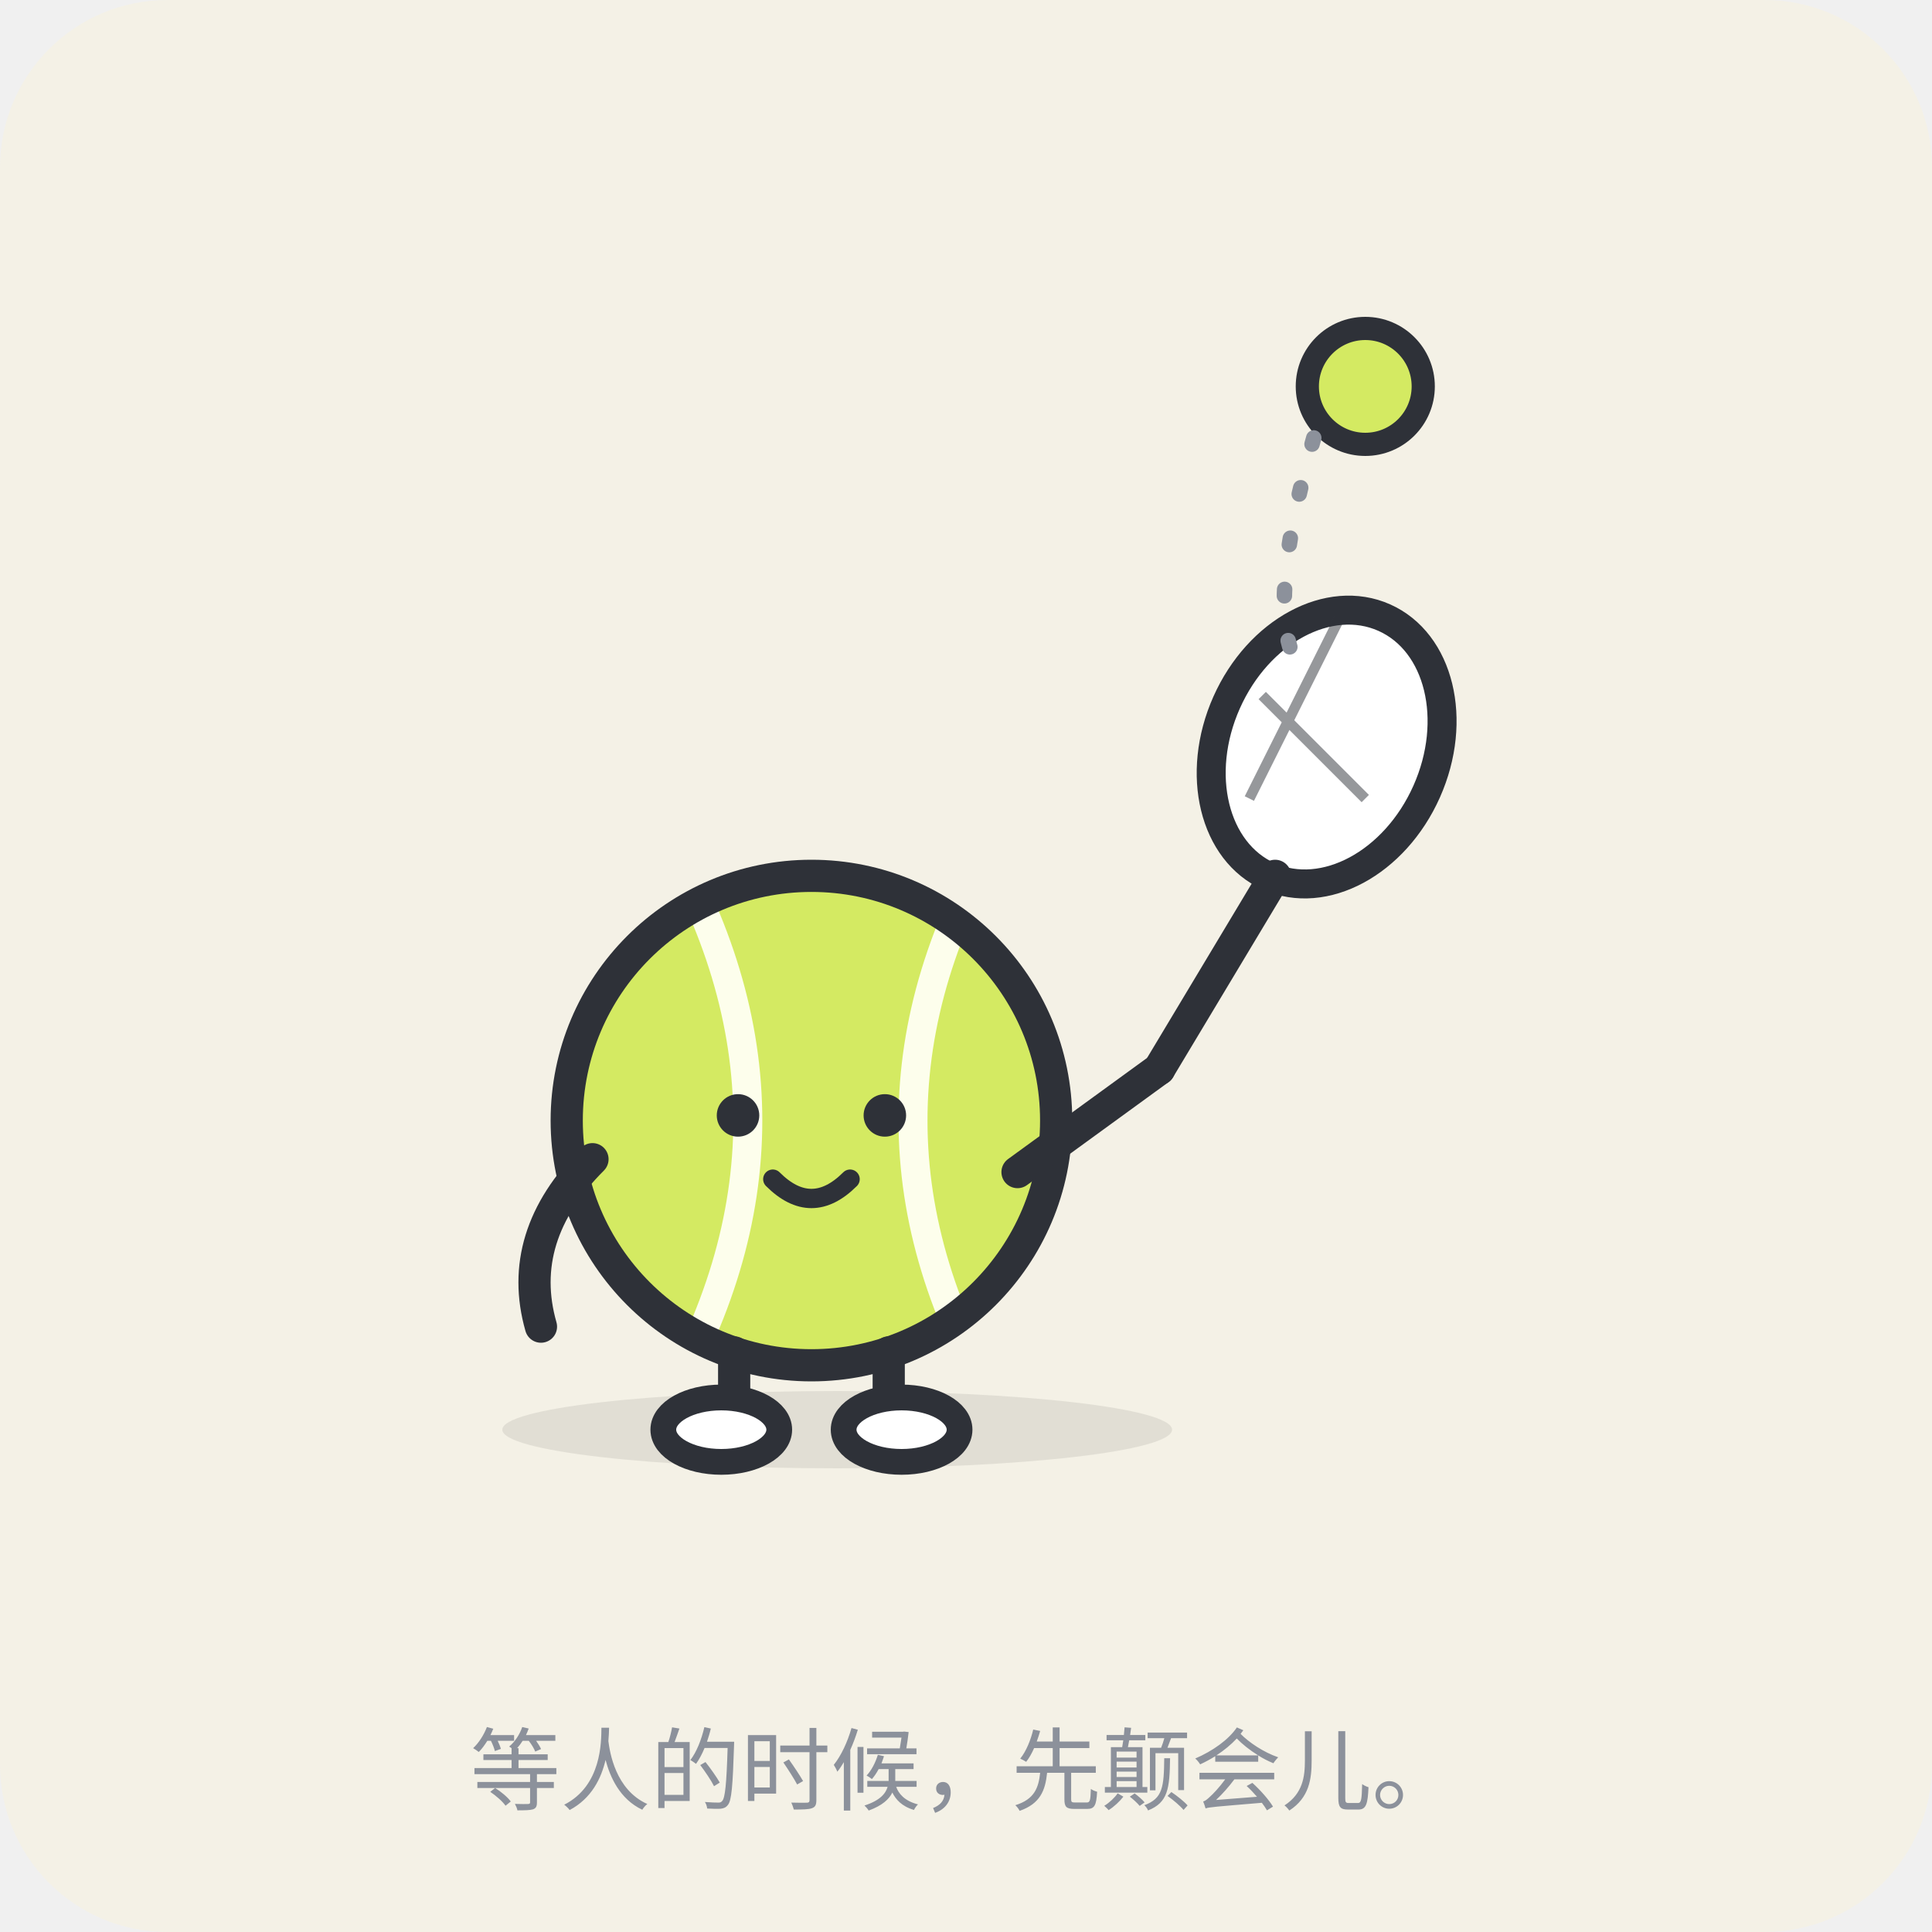
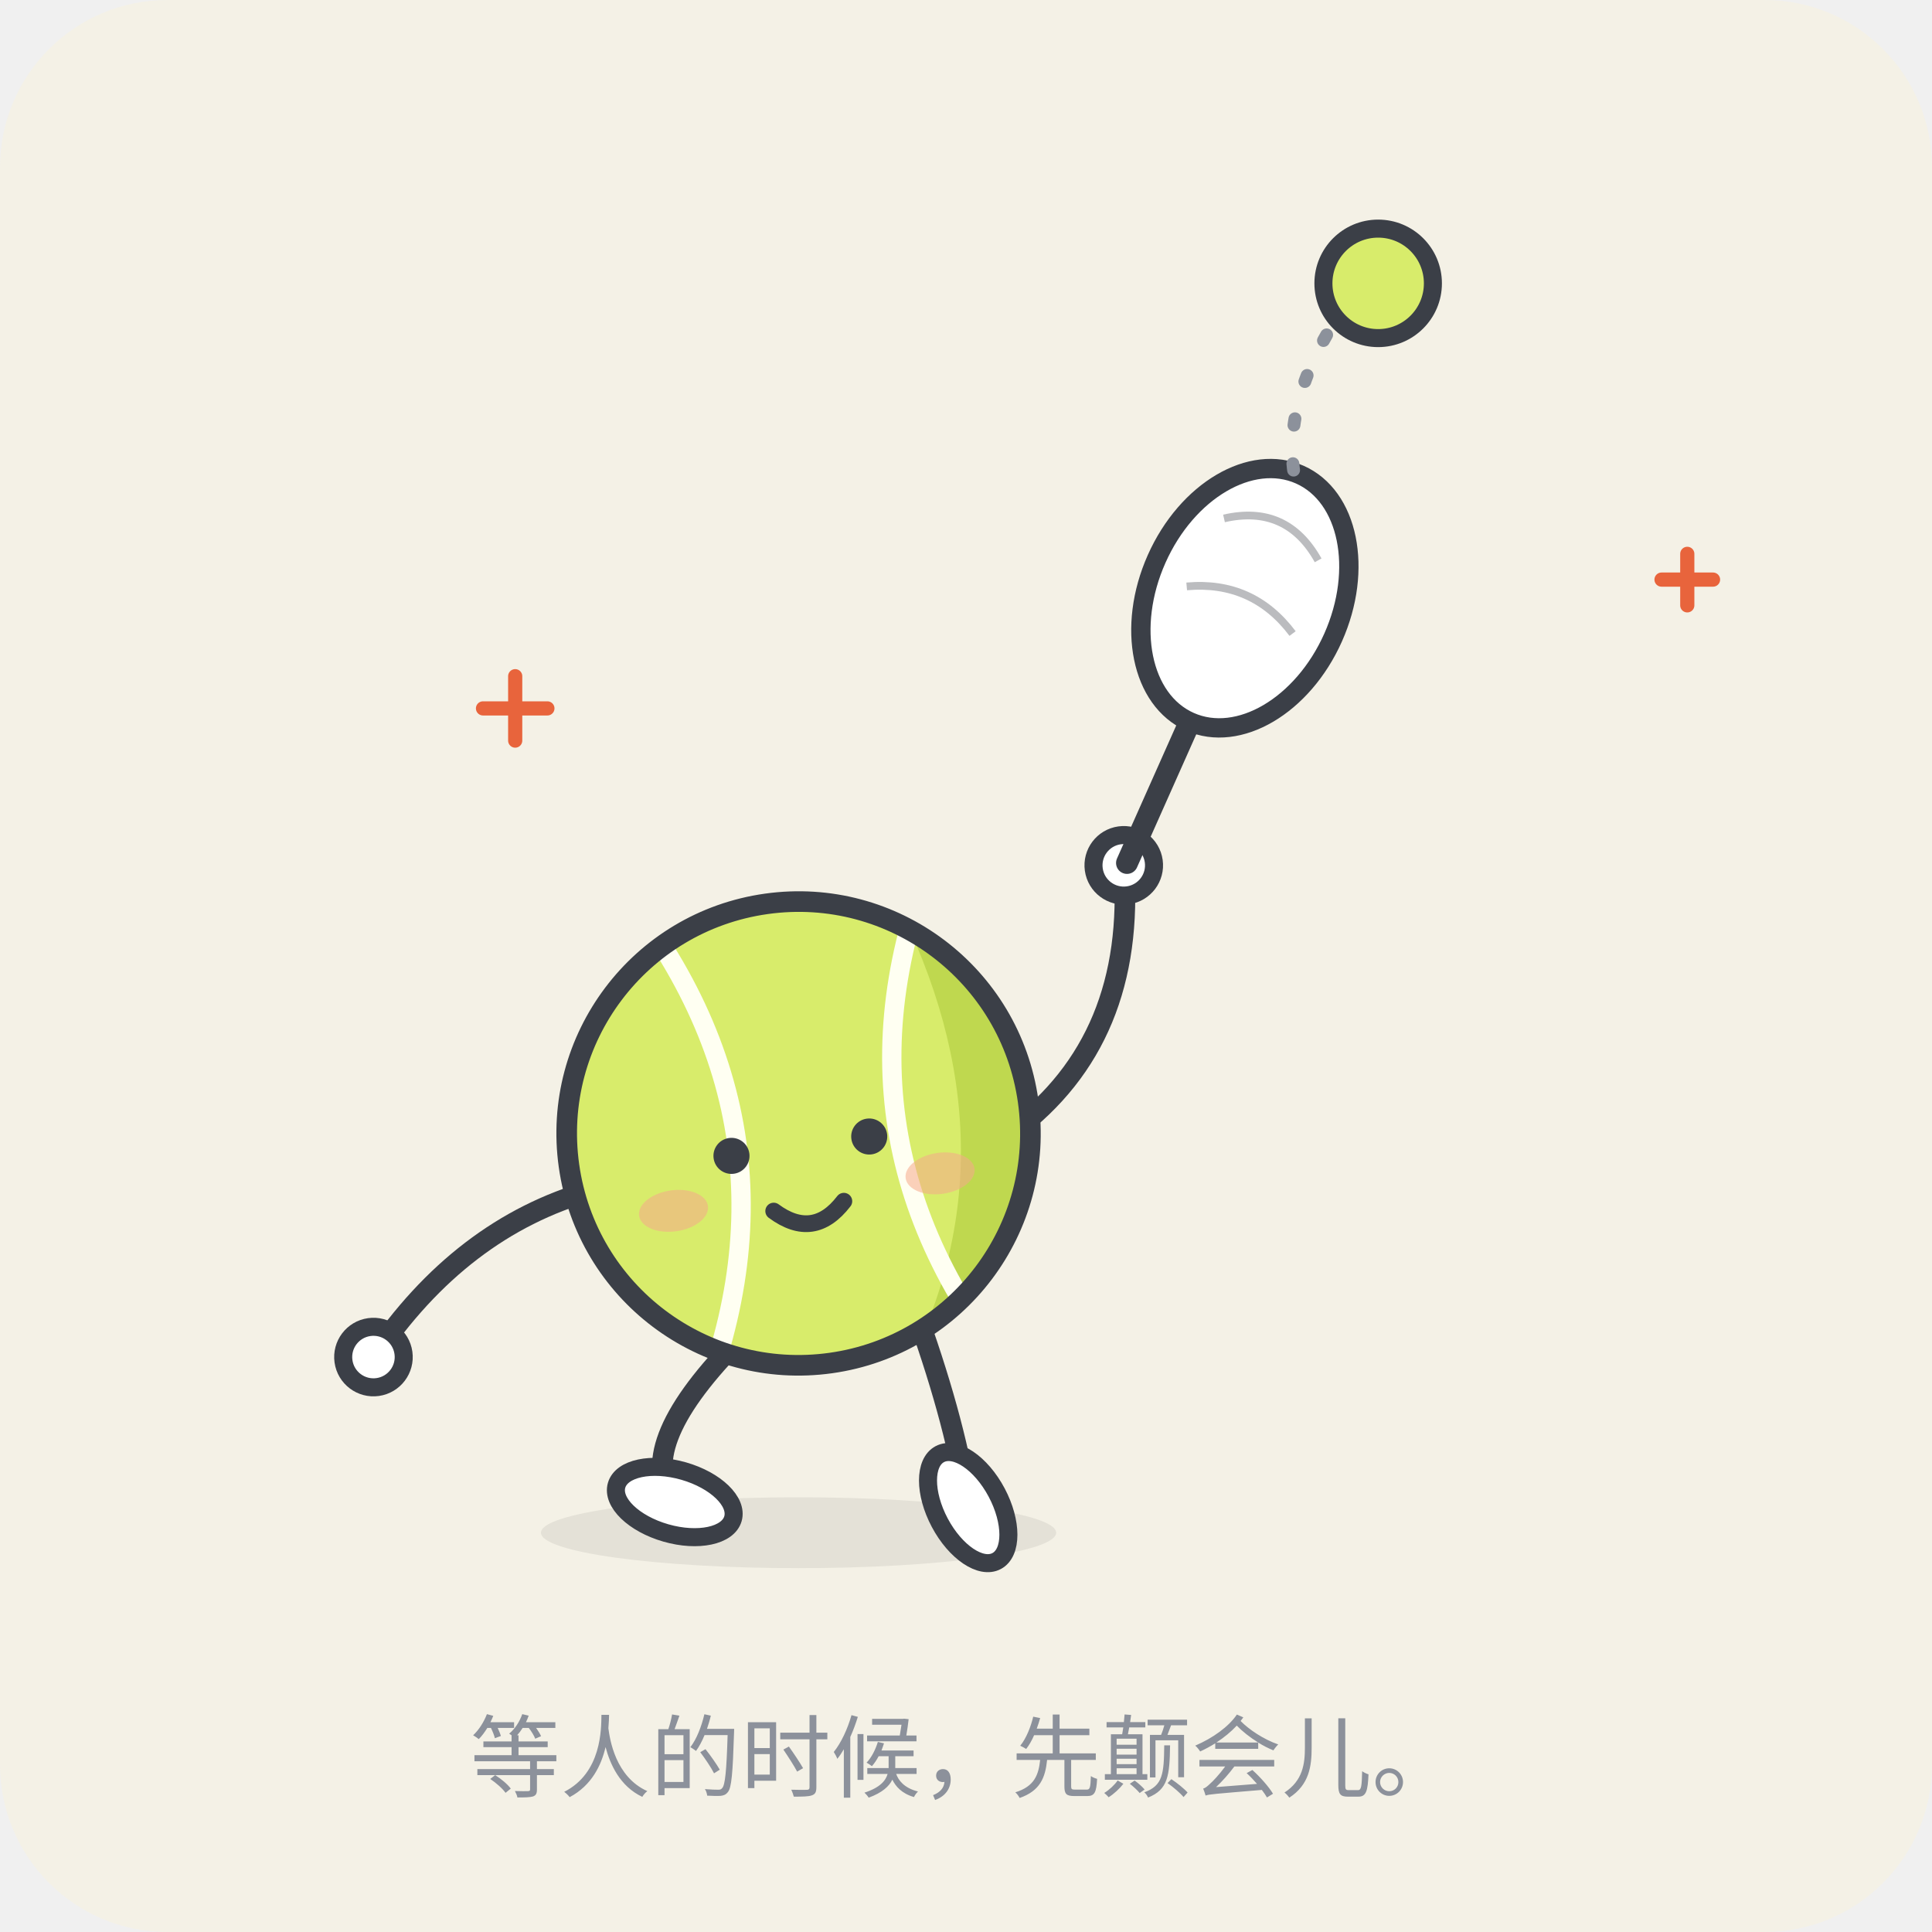
<svg xmlns="http://www.w3.org/2000/svg" viewBox="0 0 300 300" width="300" height="300">
  <rect width="300" height="300" rx="26" fill="#F4F1E6" />
-   <g transform="translate(0 -16)">
-     <ellipse cx="130" cy="238" rx="52" ry="6" fill="#000" opacity=".08" />
-     <clipPath id="lc3">
-       <ellipse cx="126" cy="190" rx="38" ry="38" />
+   <ellipse cx="124" cy="238" rx="40" ry="5.5" fill="#000" opacity=".07" />
+   <g transform="translate(124 176) rotate(-8)">
+     <path d="M-33.1 4.3 Q-54.0 7.2 -70.2 25.2" fill="none" stroke="#3B3F47" stroke-width="3.2" stroke-linecap="round" stroke-linejoin="round" />
+     <path d="M33.1 4.3 Q54.0 -7.2 55.8 -34.2" fill="none" stroke="#3B3F47" stroke-width="3.2" stroke-linecap="round" stroke-linejoin="round" />
+     <path d="M-14.4 31.0 Q-32.4 45.0 -27.0 54.0" fill="none" stroke="#3B3F47" stroke-width="3.2" stroke-linecap="round" stroke-linejoin="round" />
+     <ellipse cx="-27.0" cy="54.0" rx="9.4" ry="5.0" transform="rotate(24 -27.0 54.0)" fill="#fff" stroke="#3B3F47" stroke-width="2.8" stroke-linecap="round" stroke-linejoin="round" />
+     <path d="M14.4 31.0 Q18.0 48.6 18.0 61.2" fill="none" stroke="#3B3F47" stroke-width="3.2" stroke-linecap="round" stroke-linejoin="round" />
+     <ellipse cx="18.0" cy="61.2" rx="9.4" ry="5.0" transform="rotate(70 18.0 61.2)" fill="#fff" stroke="#3B3F47" stroke-width="2.8" stroke-linecap="round" stroke-linejoin="round" />
+     <clipPath id="xc3">
+       <ellipse cx="0" cy="0" rx="36" ry="36" />
    </clipPath>
-     <ellipse cx="126" cy="190" rx="38" ry="38" fill="#D4EA62" />
-     <g clip-path="url(#lc3)" fill="none" stroke="#FFFFF2" stroke-width="4.5" stroke-linecap="round" opacity=".95">
-       <path d="M102.44 144.4 Q129.8 190 102.44 235.6" />
-       <path d="M155.64 144.4 Q127.9 190 155.64 235.6" />
+     <ellipse cx="0" cy="0" rx="36" ry="36" fill="#D8EC6B" />
+     <g clip-path="url(#xc3)">
+       <path d="M10.8 39.6 Q34.2 7.2 19.8 -34.2 L46.8 -43.2 V46.8Z" fill="#BFD84F" />
    </g>
-     <ellipse cx="126" cy="190" rx="38" ry="38" fill="none" stroke="#2E3138" stroke-width="5" stroke-linecap="round" stroke-linejoin="round" />
-     <circle cx="114.6" cy="189.2" r="3.3" fill="#2E3138" />
-     <circle cx="137.4" cy="189.2" r="3.3" fill="#2E3138" />
-     <path d="M120.0 199.1 q6 6 12 0" fill="none" stroke="#2E3138" stroke-width="3" stroke-linecap="round" stroke-linejoin="round" />
-     <path d="M92 196 q-12 12 -8 26" fill="none" stroke="#2E3138" stroke-width="5" stroke-linecap="round" stroke-linejoin="round" />
-     <path d="M158 198 L180 182" fill="none" stroke="#2E3138" stroke-width="5" stroke-linecap="round" stroke-linejoin="round" />
-     <path d="M114 226 v10" fill="none" stroke="#2E3138" stroke-width="5" stroke-linecap="round" stroke-linejoin="round" />
-     <path d="M138 226 v10" fill="none" stroke="#2E3138" stroke-width="5" stroke-linecap="round" stroke-linejoin="round" />
-     <ellipse cx="112" cy="238" rx="9" ry="5" transform="rotate(0 112 238)" fill="#fff" stroke="#2E3138" stroke-width="4" stroke-linecap="round" stroke-linejoin="round" />
-     <ellipse cx="140" cy="238" rx="9" ry="5" transform="rotate(0 140 238)" fill="#fff" stroke="#2E3138" stroke-width="4" stroke-linecap="round" stroke-linejoin="round" />
-     <g stroke="#2E3138" stroke-width="4.5" stroke-linecap="round" stroke-linejoin="round" fill="#fff">
-       <ellipse cx="206" cy="132" rx="17" ry="22" transform="rotate(24 206 132)" />
+     <g clip-path="url(#xc3)" fill="none" stroke="#FFFFF2" stroke-width="3" stroke-linecap="round">
+       <path d="M-23.0 -43.2 Q3.6 0 -23.0 43.2" />
+       <path d="M28.8 -43.2 Q1.8 0 28.8 43.2" />
    </g>
-     <path d="M198 152 L180 182" stroke="#2E3138" stroke-width="5" stroke-linecap="round" stroke-linejoin="round" />
-     <path d="M196 124 l16 16 M208 112 l-14 28" stroke="#2E3138" stroke-width="1.6" opacity=".5" />
-     <circle cx="212" cy="76" r="9" fill="#D4EA62" stroke="#2E3138" stroke-width="3.6" stroke-linecap="round" stroke-linejoin="round" />
-     <path d="M204 84 q-8 28 -2 36" stroke="#8C919B" stroke-width="2.4" stroke-dasharray="1 7" stroke-linecap="round" fill="none" />
+     <ellipse cx="0" cy="0" rx="36" ry="36" fill="none" stroke="#3B3F47" stroke-width="3.2" stroke-linecap="round" stroke-linejoin="round" />
+     <ellipse cx="-20.9" cy="9.2" rx="5.4" ry="3.2" fill="#F6A98A" opacity=".55" />
+     <ellipse cx="20.9" cy="9.2" rx="5.4" ry="3.2" fill="#F6A98A" opacity=".55" />
+     <circle cx="-10.8" cy="2.0" r="2.8" fill="#3B3F47" />
+     <circle cx="10.8" cy="2.0" r="2.8" fill="#3B3F47" />
+     <path d="M-5.5 11.4 q5.5 5.4 11 0" fill="none" stroke="#3B3F47" stroke-width="2.6" stroke-linecap="round" stroke-linejoin="round" />
+     <circle cx="-70.2" cy="25.2" r="4.7" fill="#fff" stroke="#3B3F47" stroke-width="2.8" stroke-linecap="round" stroke-linejoin="round" />
+     <circle cx="55.8" cy="-34.2" r="4.7" fill="#fff" stroke="#3B3F47" stroke-width="2.8" stroke-linecap="round" stroke-linejoin="round" />
  </g>
-   <text x="150" y="280" text-anchor="middle" font-size="14" fill="#8C919B" font-family="Noto Sans CJK SC, PingFang SC, sans-serif">等人的时候，先颠会儿。</text>
+   <g transform="translate(175 134) rotate(24)">
+     <path d="M0 0 V-24" stroke="#3B3F47" stroke-width="3.4" stroke-linecap="round" stroke-linejoin="round" />
+     <ellipse cx="0" cy="-45" rx="15" ry="21" fill="#fff" stroke="#3B3F47" stroke-width="3" stroke-linecap="round" stroke-linejoin="round" />
+     <path d="M-8 -55 q8 -6 16 0 M-9 -43 q9 -5 18 0" fill="none" stroke="#3B3F47" stroke-width="1.2" opacity=".35" />
+   </g>
+   <circle cx="214" cy="44" r="8.5" fill="#D8EC6B" stroke="#3B3F47" stroke-width="2.8" stroke-linecap="round" stroke-linejoin="round" />
+   <path d="M206 52 q-8 14 -4 26" stroke="#8C919B" stroke-width="2" stroke-dasharray="1 6" stroke-linecap="round" fill="none" />
+   <path d="M80 105 V115 M75 110 H85" stroke="#E8643C" stroke-width="2.2" stroke-linecap="round" />
+   <path d="M262 86 V94 M258 90 H266" stroke="#E8643C" stroke-width="2.2" stroke-linecap="round" />
+   <text x="150" y="278" text-anchor="middle" font-size="14" fill="#8C919B" font-family="Noto Sans CJK SC, PingFang SC, sans-serif">等人的时候，先颠会儿。</text>
</svg>
